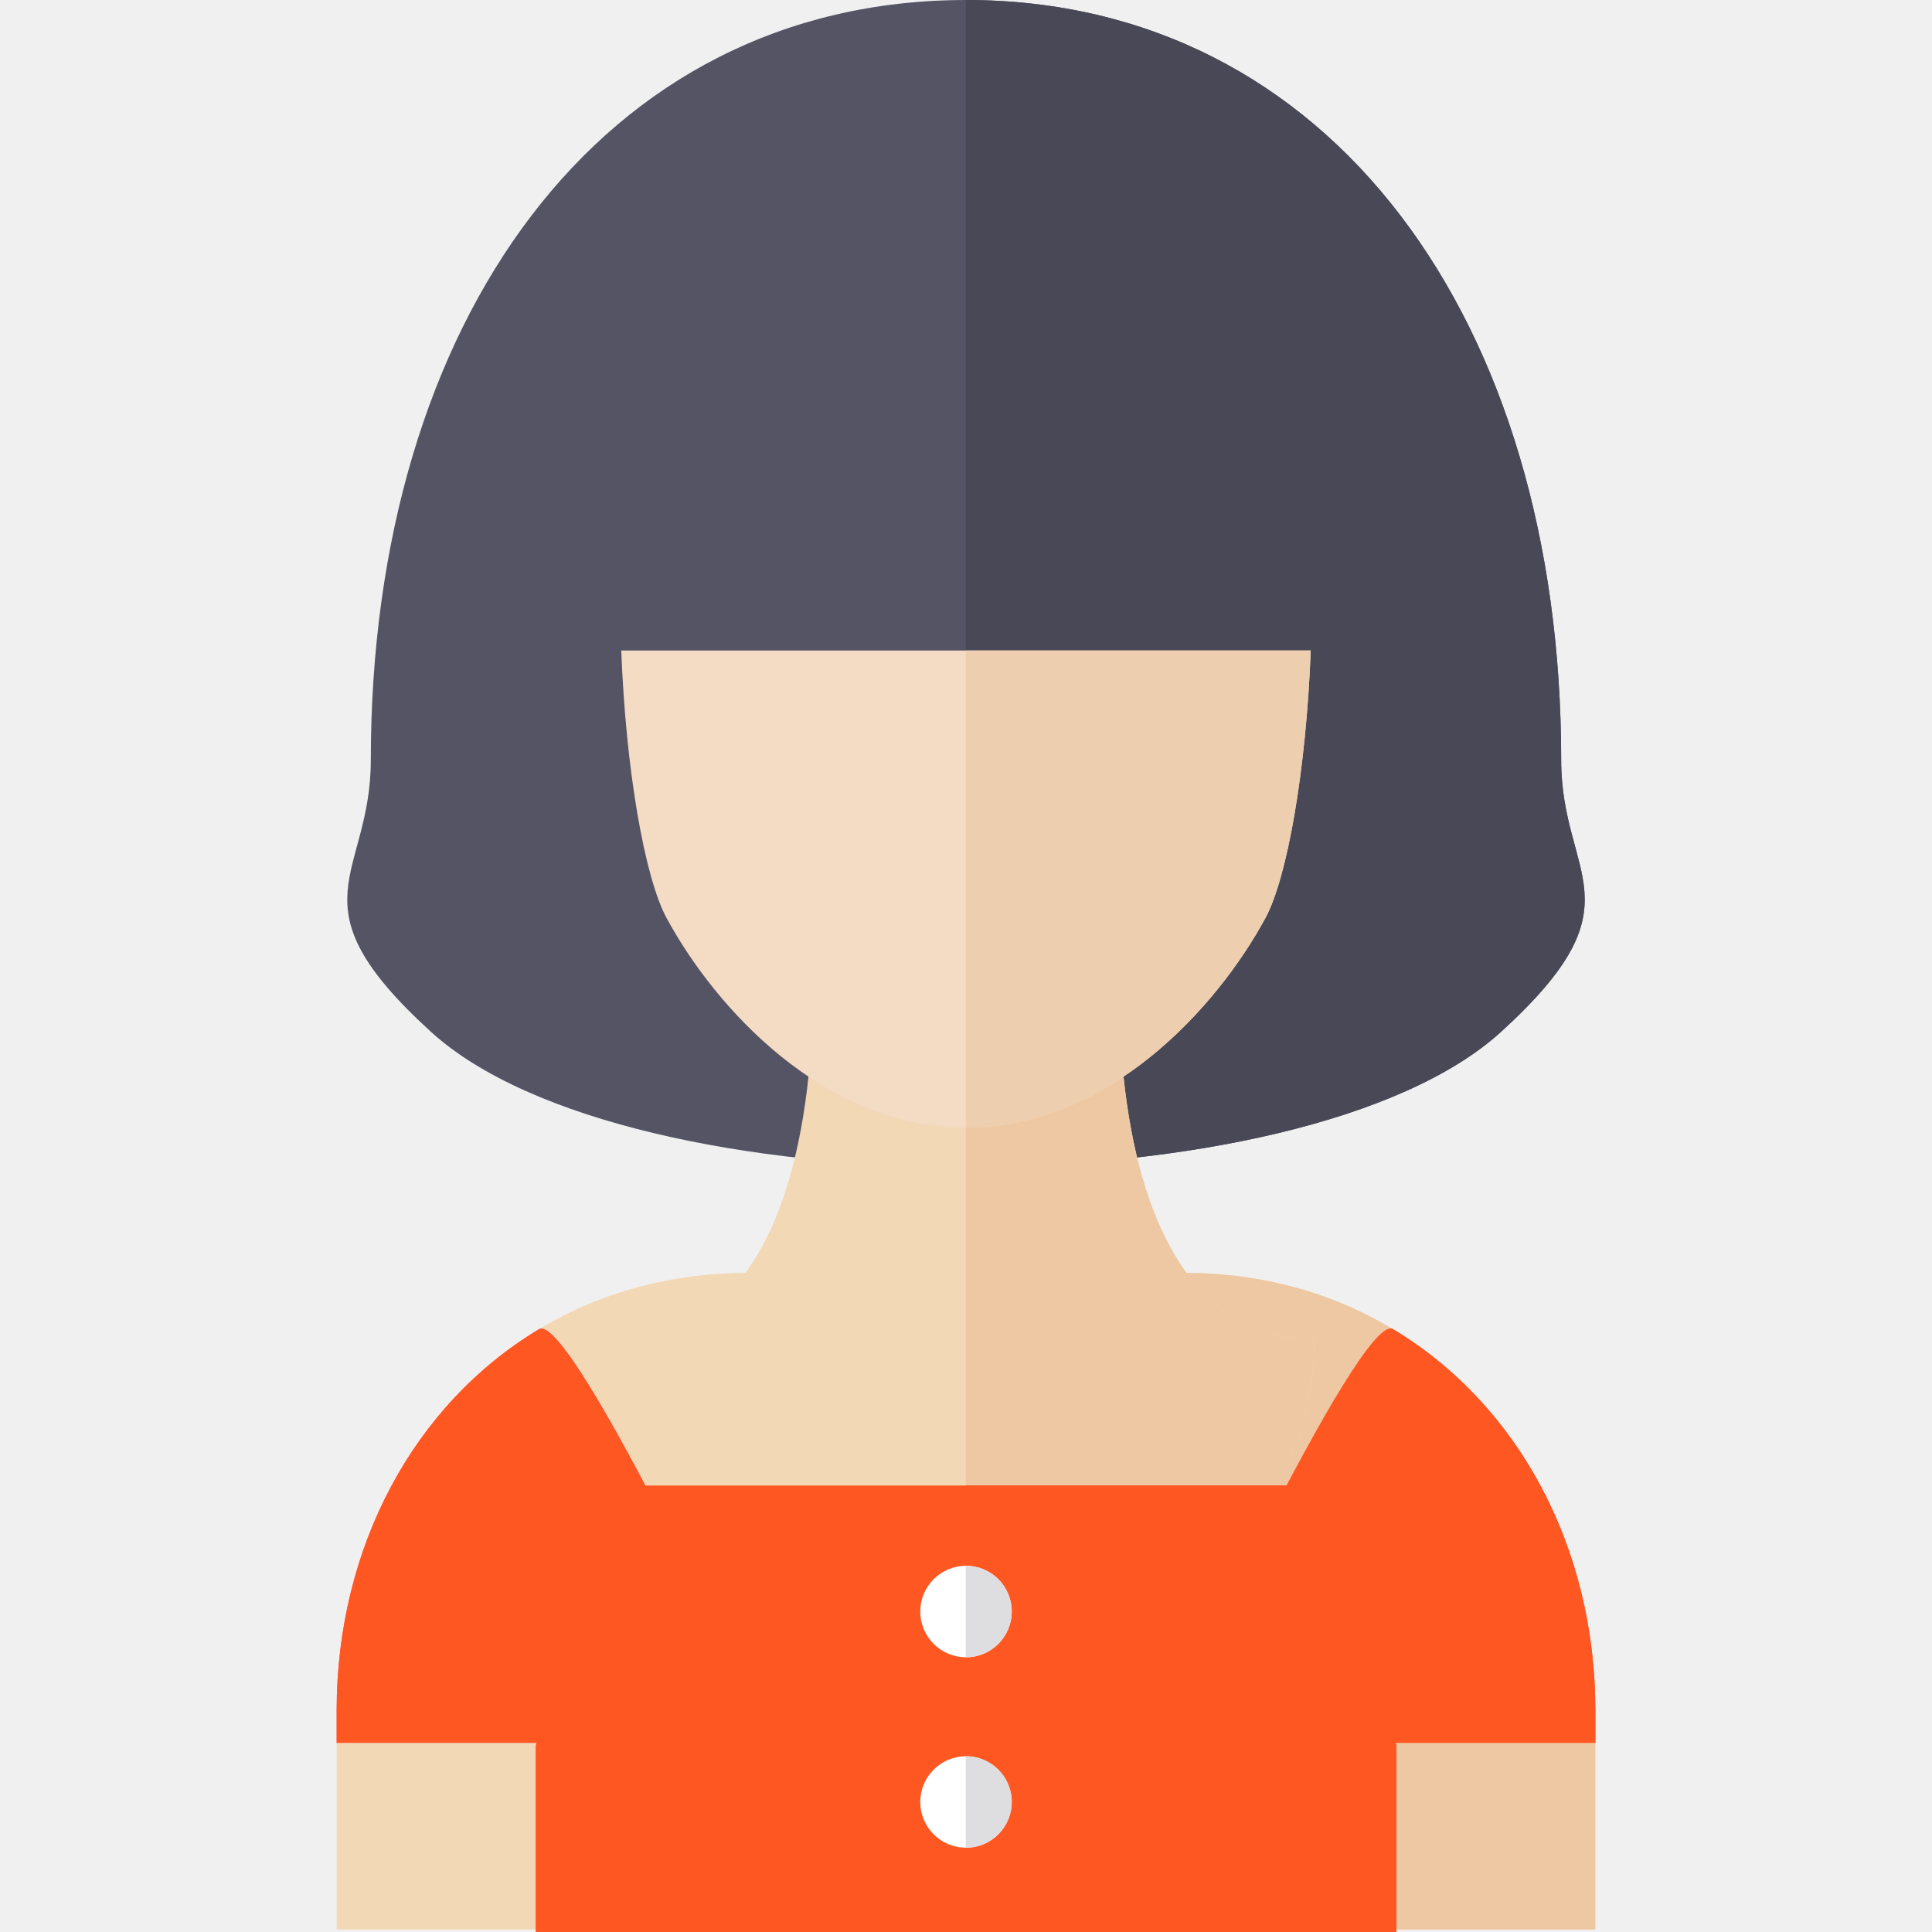
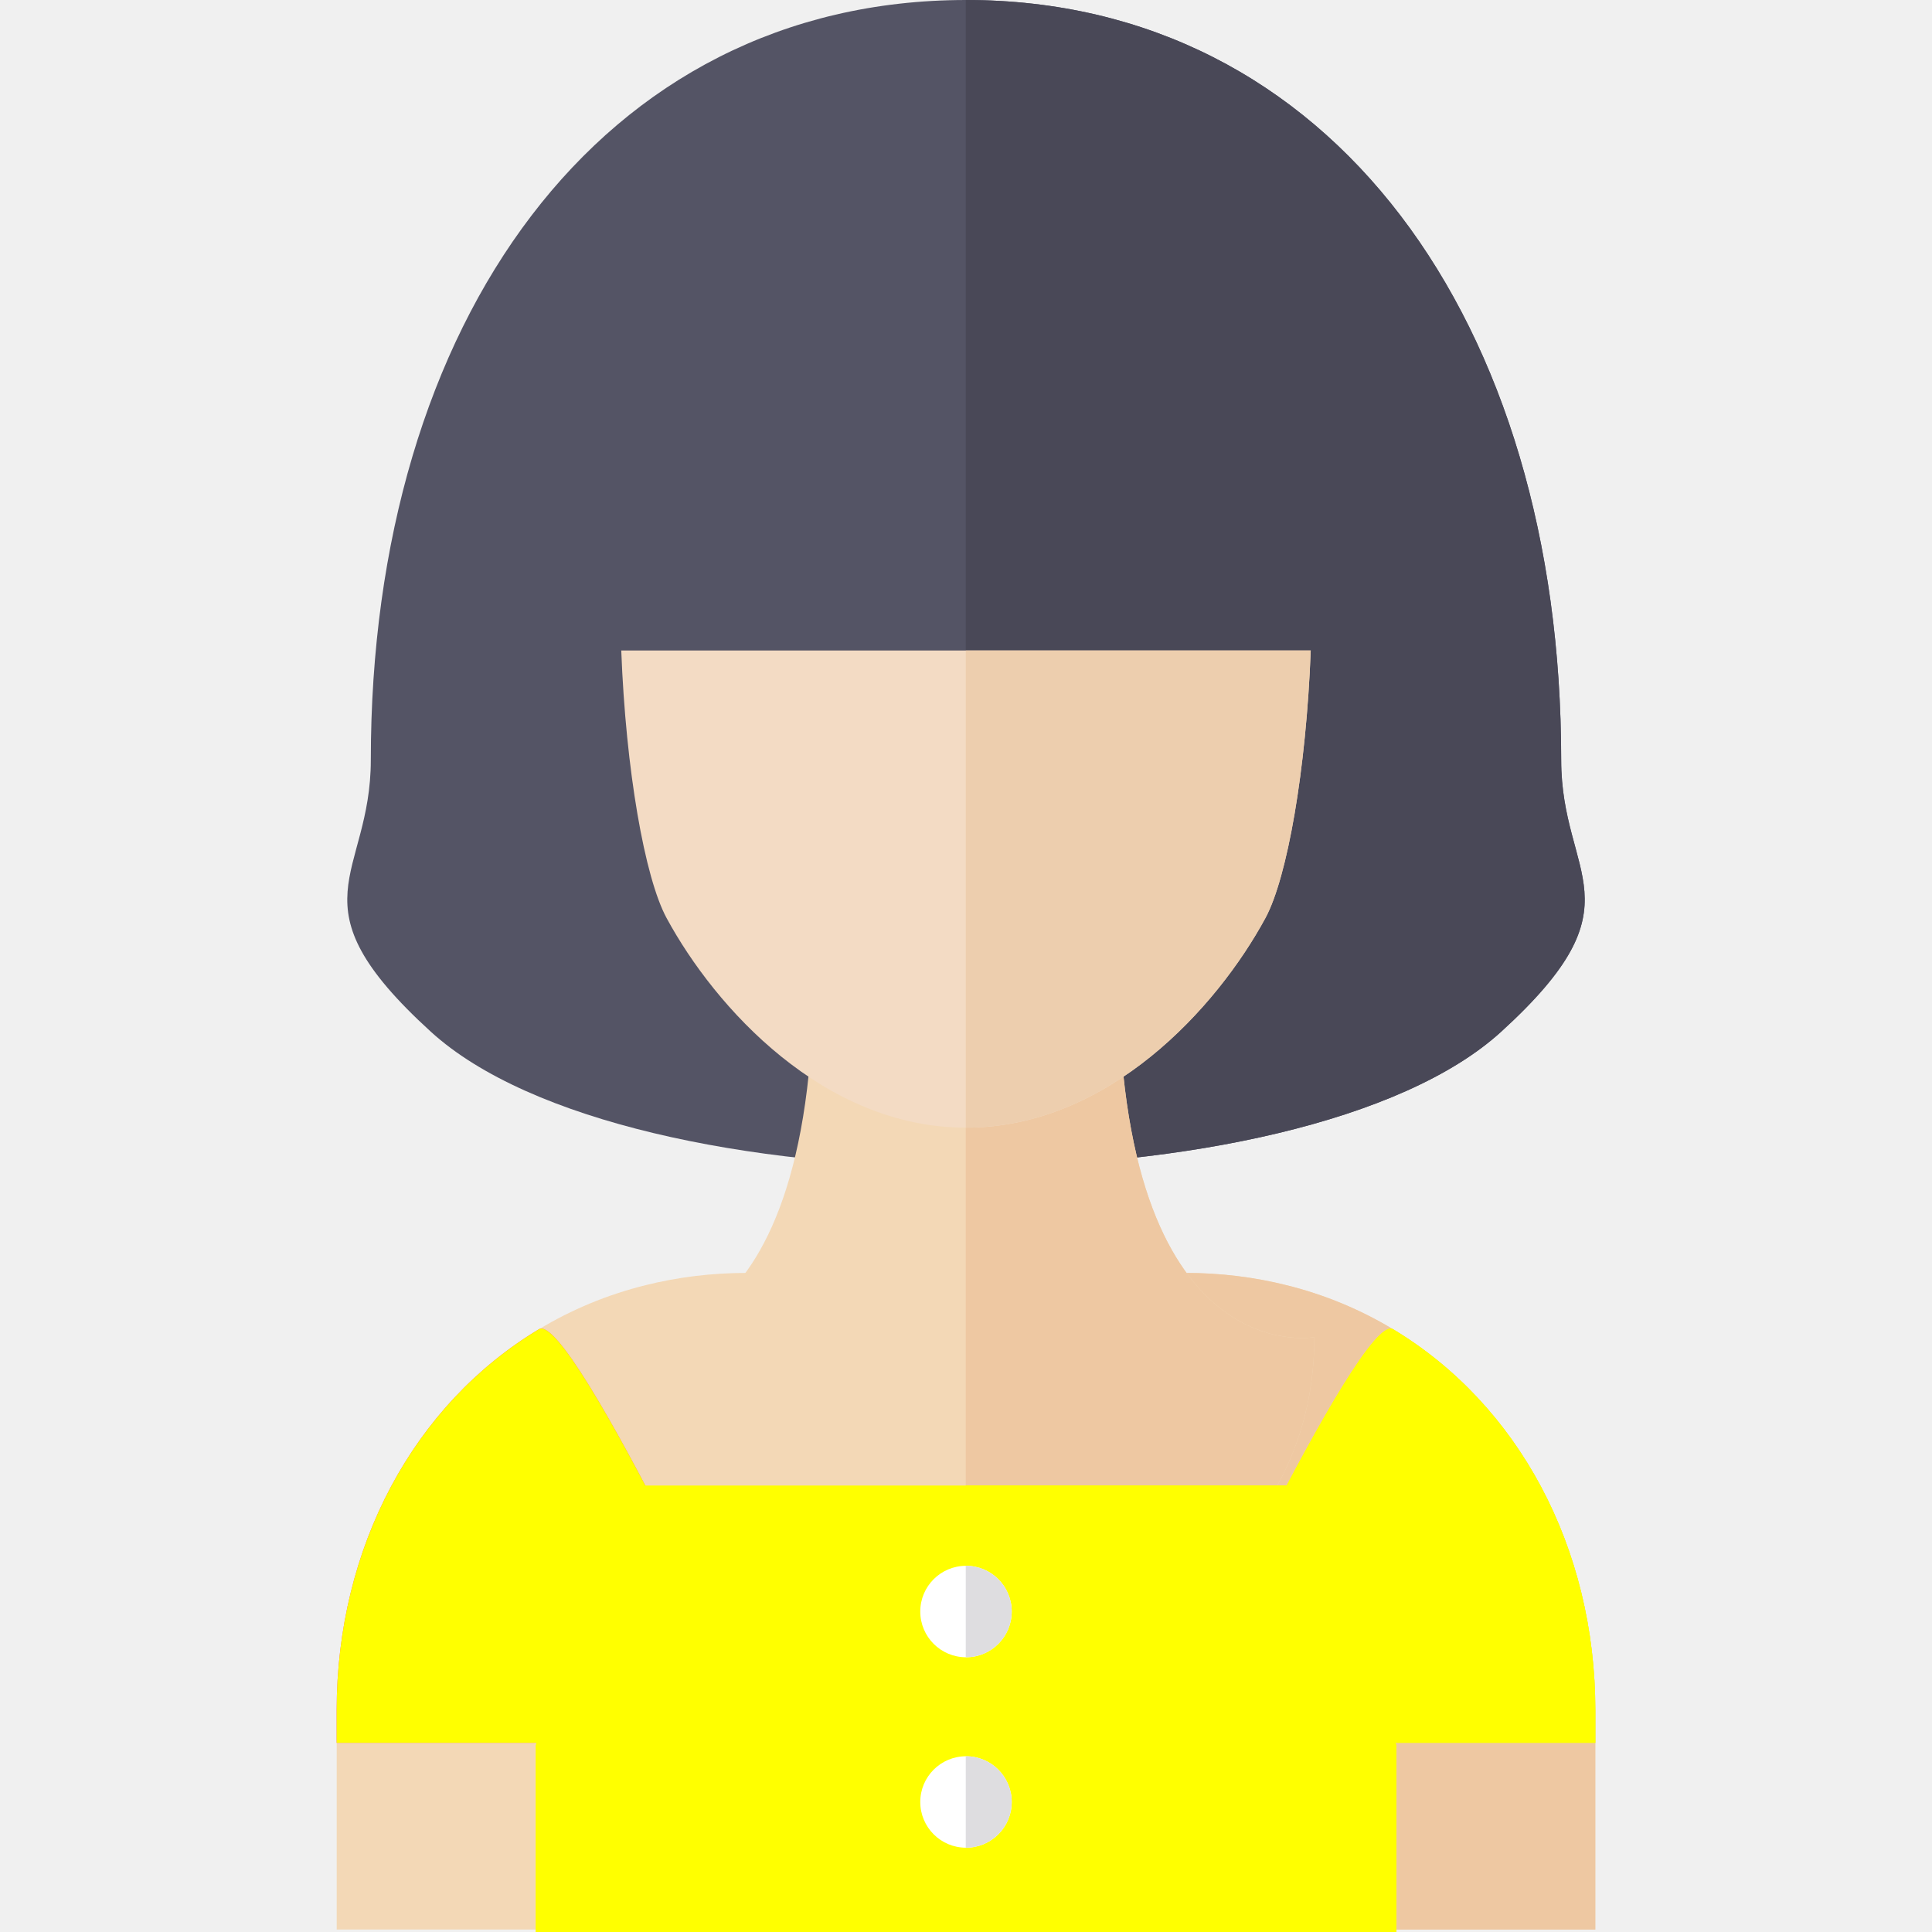
<svg xmlns="http://www.w3.org/2000/svg" height="800px" width="800px" version="1.1" id="Layer_1" viewBox="0 0 359.142 359.142" xml:space="preserve">
  <g id="XMLID_16_">
    <g id="XMLID_57_">
      <path id="XMLID_853_" style="fill:#545465;" d="M279.057,191.787c26.39-24.059,11.154-28.579,11.154-50.517    C290.211,59.796,247.465,0,179.571,0S68.931,59.796,68.931,141.269c0,21.938-15.236,26.458,11.154,50.517    C116.844,225.3,242.298,225.3,279.057,191.787z" />
      <path id="XMLID_856_" style="fill:#494857;" d="M290.211,141.269C290.211,59.796,247.465,0,179.571,0c-0.014,0-0.028,0-0.042,0    v216.921c40.567,0.006,81.142-8.372,99.528-25.135C305.447,167.728,290.211,163.207,290.211,141.269z" />
    </g>
    <g id="XMLID_54_">
      <path id="XMLID_857_" style="fill:#F3D8B6;" d="M296.553,318.004v40.681H62.589v-40.681c0-30.431,14.377-56.963,37.605-70.913    c6.043-3.641,12.69-6.43,19.844-8.196c5.953-1.488,12.254-2.272,18.842-2.272l40.691,24.002l40.691-24.002    c6.588,0,12.889,0.784,18.842,2.272c7.154,1.766,13.802,4.554,19.844,8.196C282.175,261.041,296.553,287.573,296.553,318.004z" />
      <path id="XMLID_858_" style="fill:#EEC8A2;" d="M258.948,247.09c-6.043-3.641-12.69-6.429-19.844-8.196    c-5.953-1.489-12.254-2.272-18.842-2.272l-40.691,24.001l-0.042-0.024v98.085h117.023v-40.681    C296.553,287.573,282.175,261.041,258.948,247.09z" />
    </g>
    <g id="XMLID_51_">
-       <path id="XMLID_859_" style="fill:#FF5722;" d="M296.561,318.005v5.97h-80.98c0,0,37.33-80.53,43.38-76.88    C282.181,261.045,296.561,287.575,296.561,318.005z" />
+       <path id="XMLID_859_" style="fill:yellow;" d="M296.561,318.005v5.97h-80.98c0,0,37.33-80.53,43.38-76.88    C282.181,261.045,296.561,287.575,296.561,318.005z" />
      <path id="XMLID_52_" style="fill:#FF628B;" d="M62.581,318.005v5.97h80.98c0,0-37.33-80.53-43.38-76.88    C76.961,261.045,62.581,287.575,62.581,318.005z" />
    </g>
    <g id="XMLID_47_">
      <g id="XMLID_860_">
        <path id="XMLID_861_" style="fill:#F3D8B6;" d="M207.9,180.757h-26.884h-1.256h-0.379h-1.256h-26.884     c0,74.552-36.43,67.808-36.43,67.808c0,47.368,51.162,62.392,63.313,66.806v1.537c0,0,0.533-0.11,1.446-0.359     c0.912,0.249,1.446,0.359,1.446,0.359v-1.537c12.151-4.414,63.313-19.439,63.313-66.806     C244.33,248.564,207.9,255.308,207.9,180.757z" />
      </g>
      <path id="XMLID_862_" style="fill:#EEC8A2;" d="M207.9,180.756h-26.884h-1.256h-0.231V316.56c0.015-0.004,0.026-0.007,0.042-0.011    c0.912,0.249,1.446,0.359,1.446,0.359v-1.537c12.151-4.414,63.313-19.439,63.313-66.806    C244.33,248.565,207.9,255.308,207.9,180.756z" />
    </g>
    <g id="XMLID_44_">
      <path id="XMLID_863_" style="fill:#F3DBC4;" d="M115.488,120.925c0.84,22.166,4.35,42.211,8.428,49.74    c9.042,16.694,29.221,38.956,55.657,38.956c26.431,0,46.607-22.262,55.652-38.956c4.077-7.528,7.588-27.573,8.429-49.74H115.488z" />
      <path id="XMLID_864_" style="fill:#EDCEAE;" d="M179.529,120.925v88.695c0.015,0,0.029,0.001,0.043,0.001    c26.431,0,46.607-22.262,55.652-38.957c4.077-7.528,7.588-27.573,8.429-49.74h-64.124V120.925z" />
    </g>
    <g id="XMLID_37_">
      <g id="XMLID_865_">
-         <path id="XMLID_43_" style="fill:#FF5722;" d="M62.581,318.005v5.97h80.98c0,0-37.33-80.53-43.38-76.88     C76.961,261.045,62.581,287.575,62.581,318.005z" />
-         <polygon id="XMLID_866_" style="fill:#FF5722;" points="245.045,276.142 114.097,276.142 99.571,324.475 99.571,359.142      259.571,359.142 259.571,324.475    " />
+         <path id="XMLID_43_" style="fill:yellow;" d="M62.581,318.005v5.97h80.98c0,0-37.33-80.53-43.38-76.88     C76.961,261.045,62.581,287.575,62.581,318.005z" />
+         <polygon id="XMLID_866_" style="fill:yellow;" points="245.045,276.142 114.097,276.142 99.571,324.475 99.571,359.142      259.571,359.142 259.571,324.475    " />
      </g>
      <g id="XMLID_867_">
-         <path id="XMLID_868_" style="fill:#FF5722;" d="M296.561,318.005v5.97h-80.98c0,0,37.33-80.53,43.38-76.88     C282.181,261.045,296.561,287.575,296.561,318.005z" />
-         <polygon id="XMLID_869_" style="fill:#FF5722;" points="245.045,276.142 179.529,276.142 179.529,359.142 259.571,359.142      259.571,324.475    " />
+         <path id="XMLID_868_" style="fill:yellow;" d="M296.561,318.005v5.97h-80.98c0,0,37.33-80.53,43.38-76.88     C282.181,261.045,296.561,287.575,296.561,318.005z" />
+         <polygon id="XMLID_869_" style="fill:yellow;" points="245.045,276.142 179.529,276.142 179.529,359.142 259.571,359.142      259.571,324.475    " />
      </g>
    </g>
    <g id="XMLID_34_">
      <circle id="XMLID_870_" style="fill:#FFFFFF;" cx="179.571" cy="334.973" r="8.5" />
      <path id="XMLID_871_" style="fill:#DEDDE0;" d="M179.571,326.473c-0.014,0-0.028,0.002-0.042,0.002v16.996    c0.014,0,0.028,0.002,0.042,0.002c4.694,0,8.5-3.806,8.5-8.5C188.071,330.279,184.265,326.473,179.571,326.473z" />
    </g>
    <g id="XMLID_17_">
      <circle id="XMLID_872_" style="fill:#FFFFFF;" cx="179.571" cy="299.571" r="8.5" />
      <path id="XMLID_873_" style="fill:#DEDDE0;" d="M179.571,291.071c-0.014,0-0.028,0.002-0.042,0.002v16.996    c0.014,0,0.028,0.002,0.042,0.002c4.694,0,8.5-3.806,8.5-8.5C188.071,294.876,184.265,291.071,179.571,291.071z" />
    </g>
  </g>
</svg>
